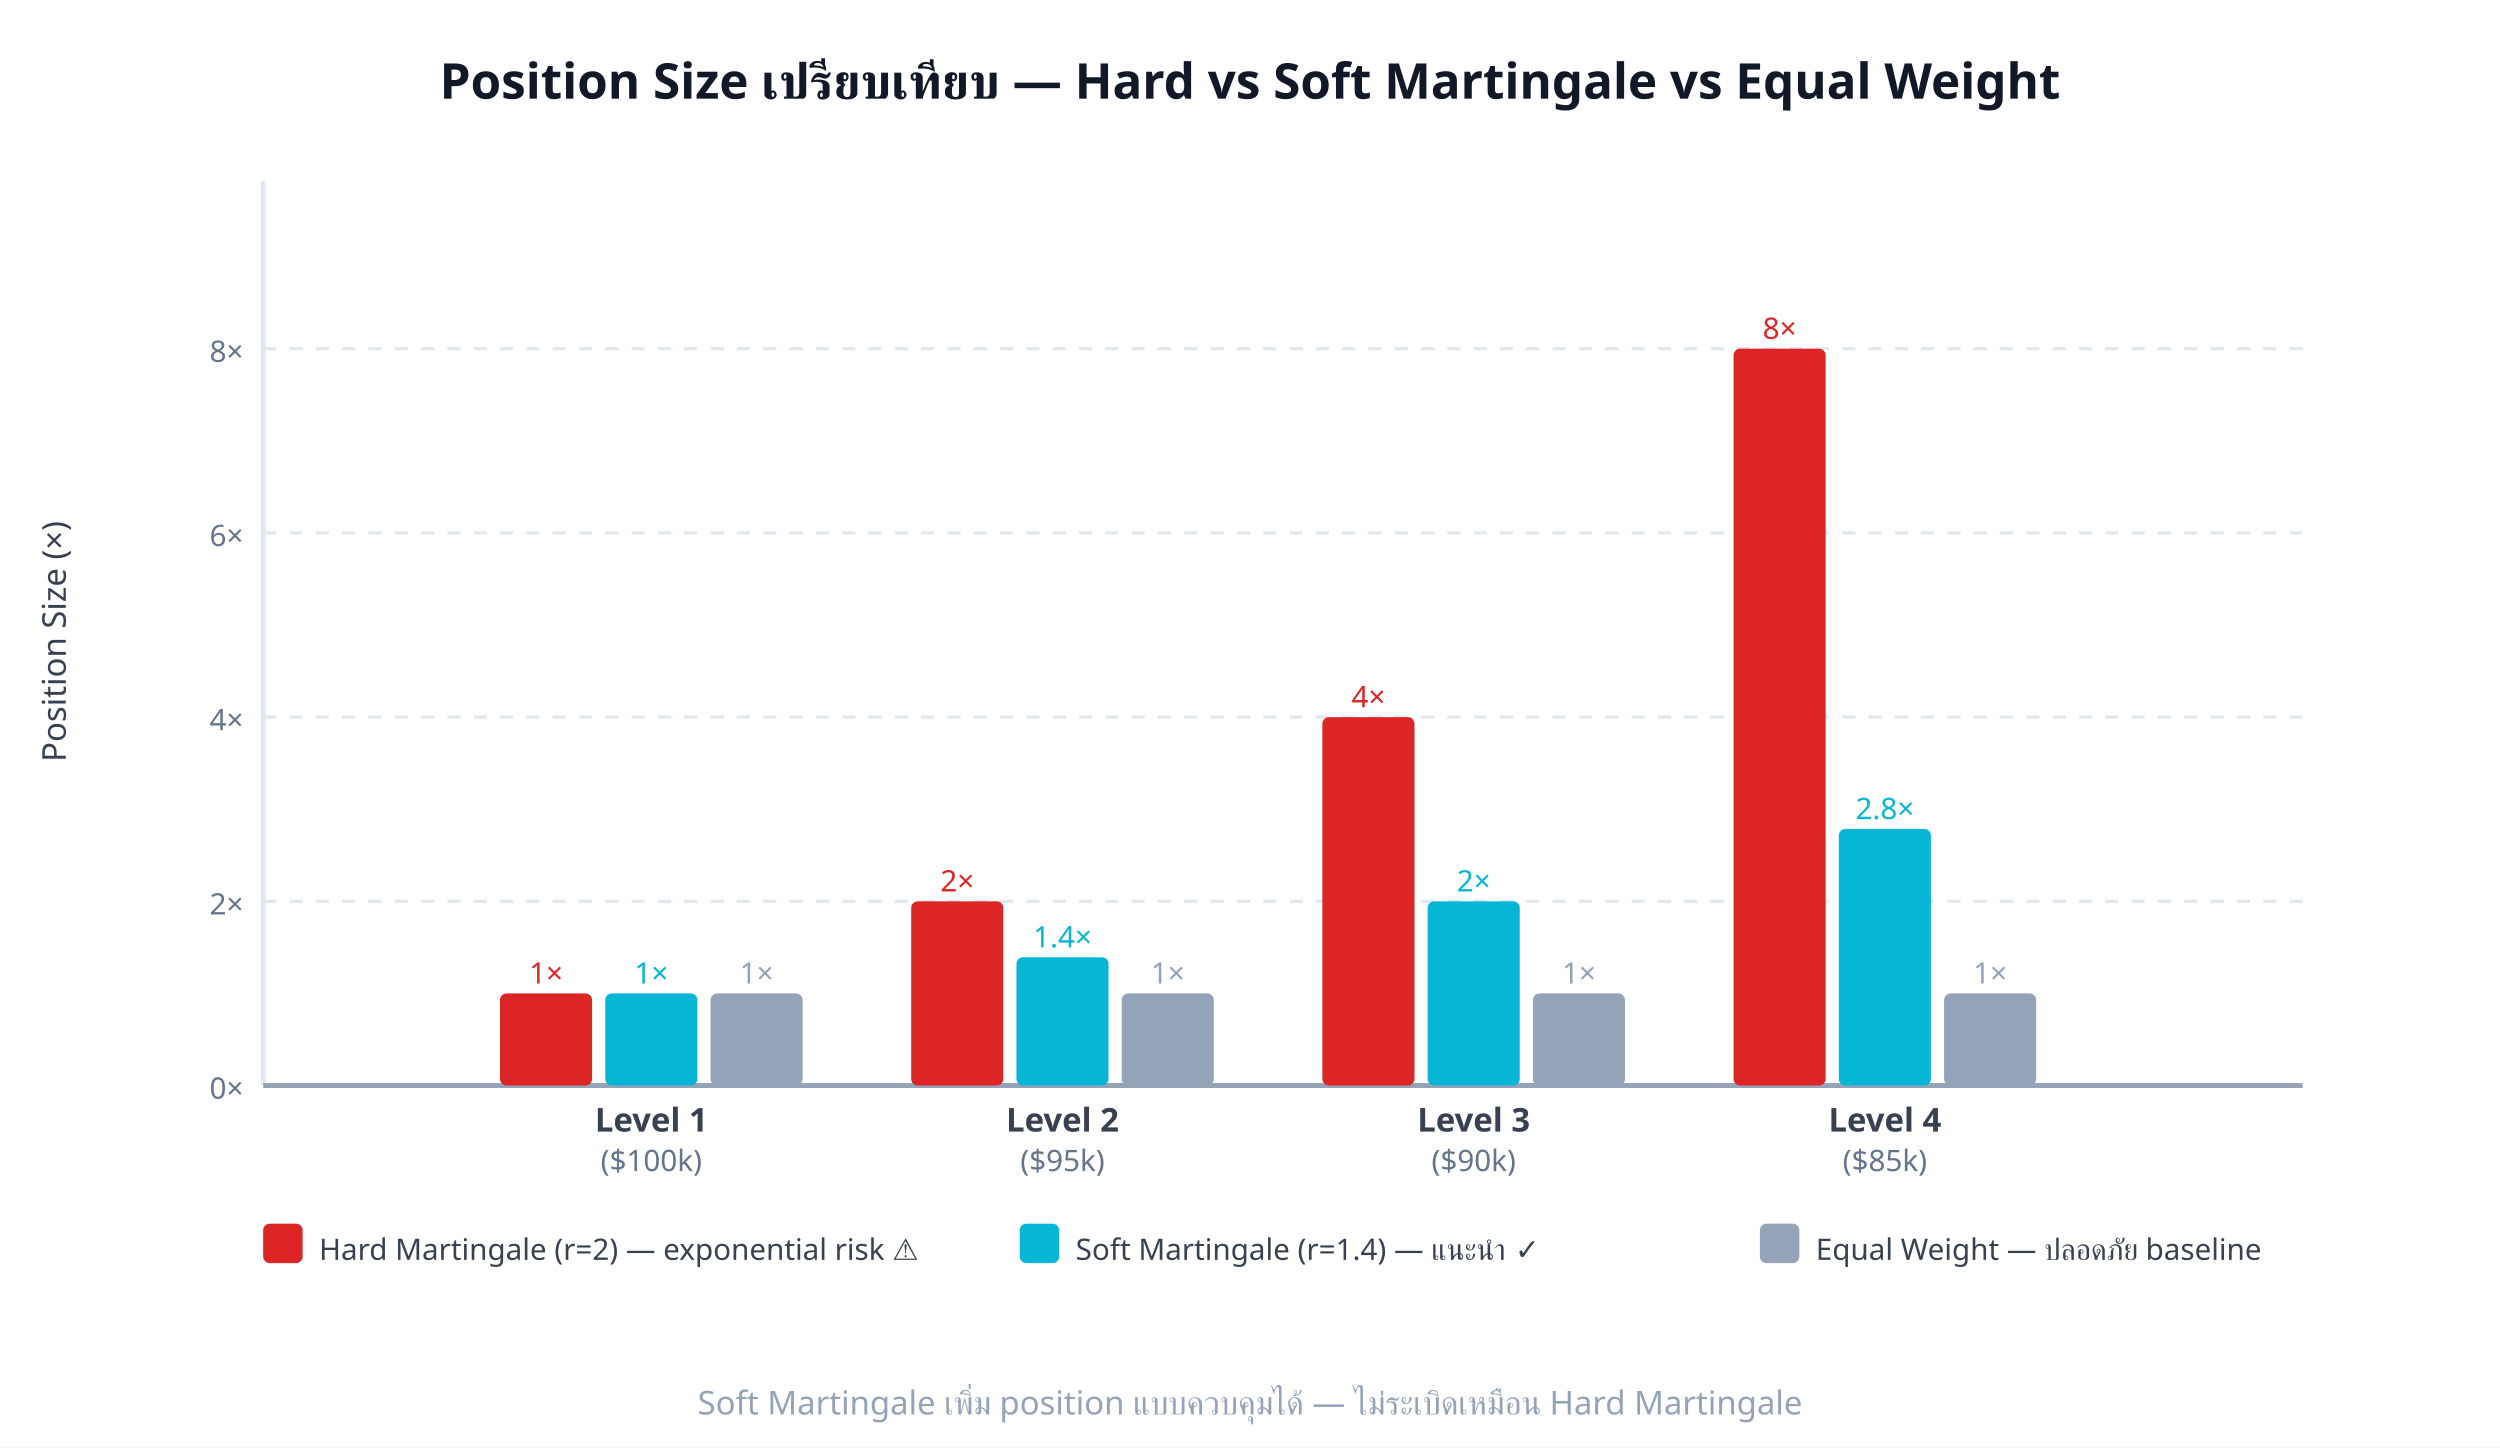
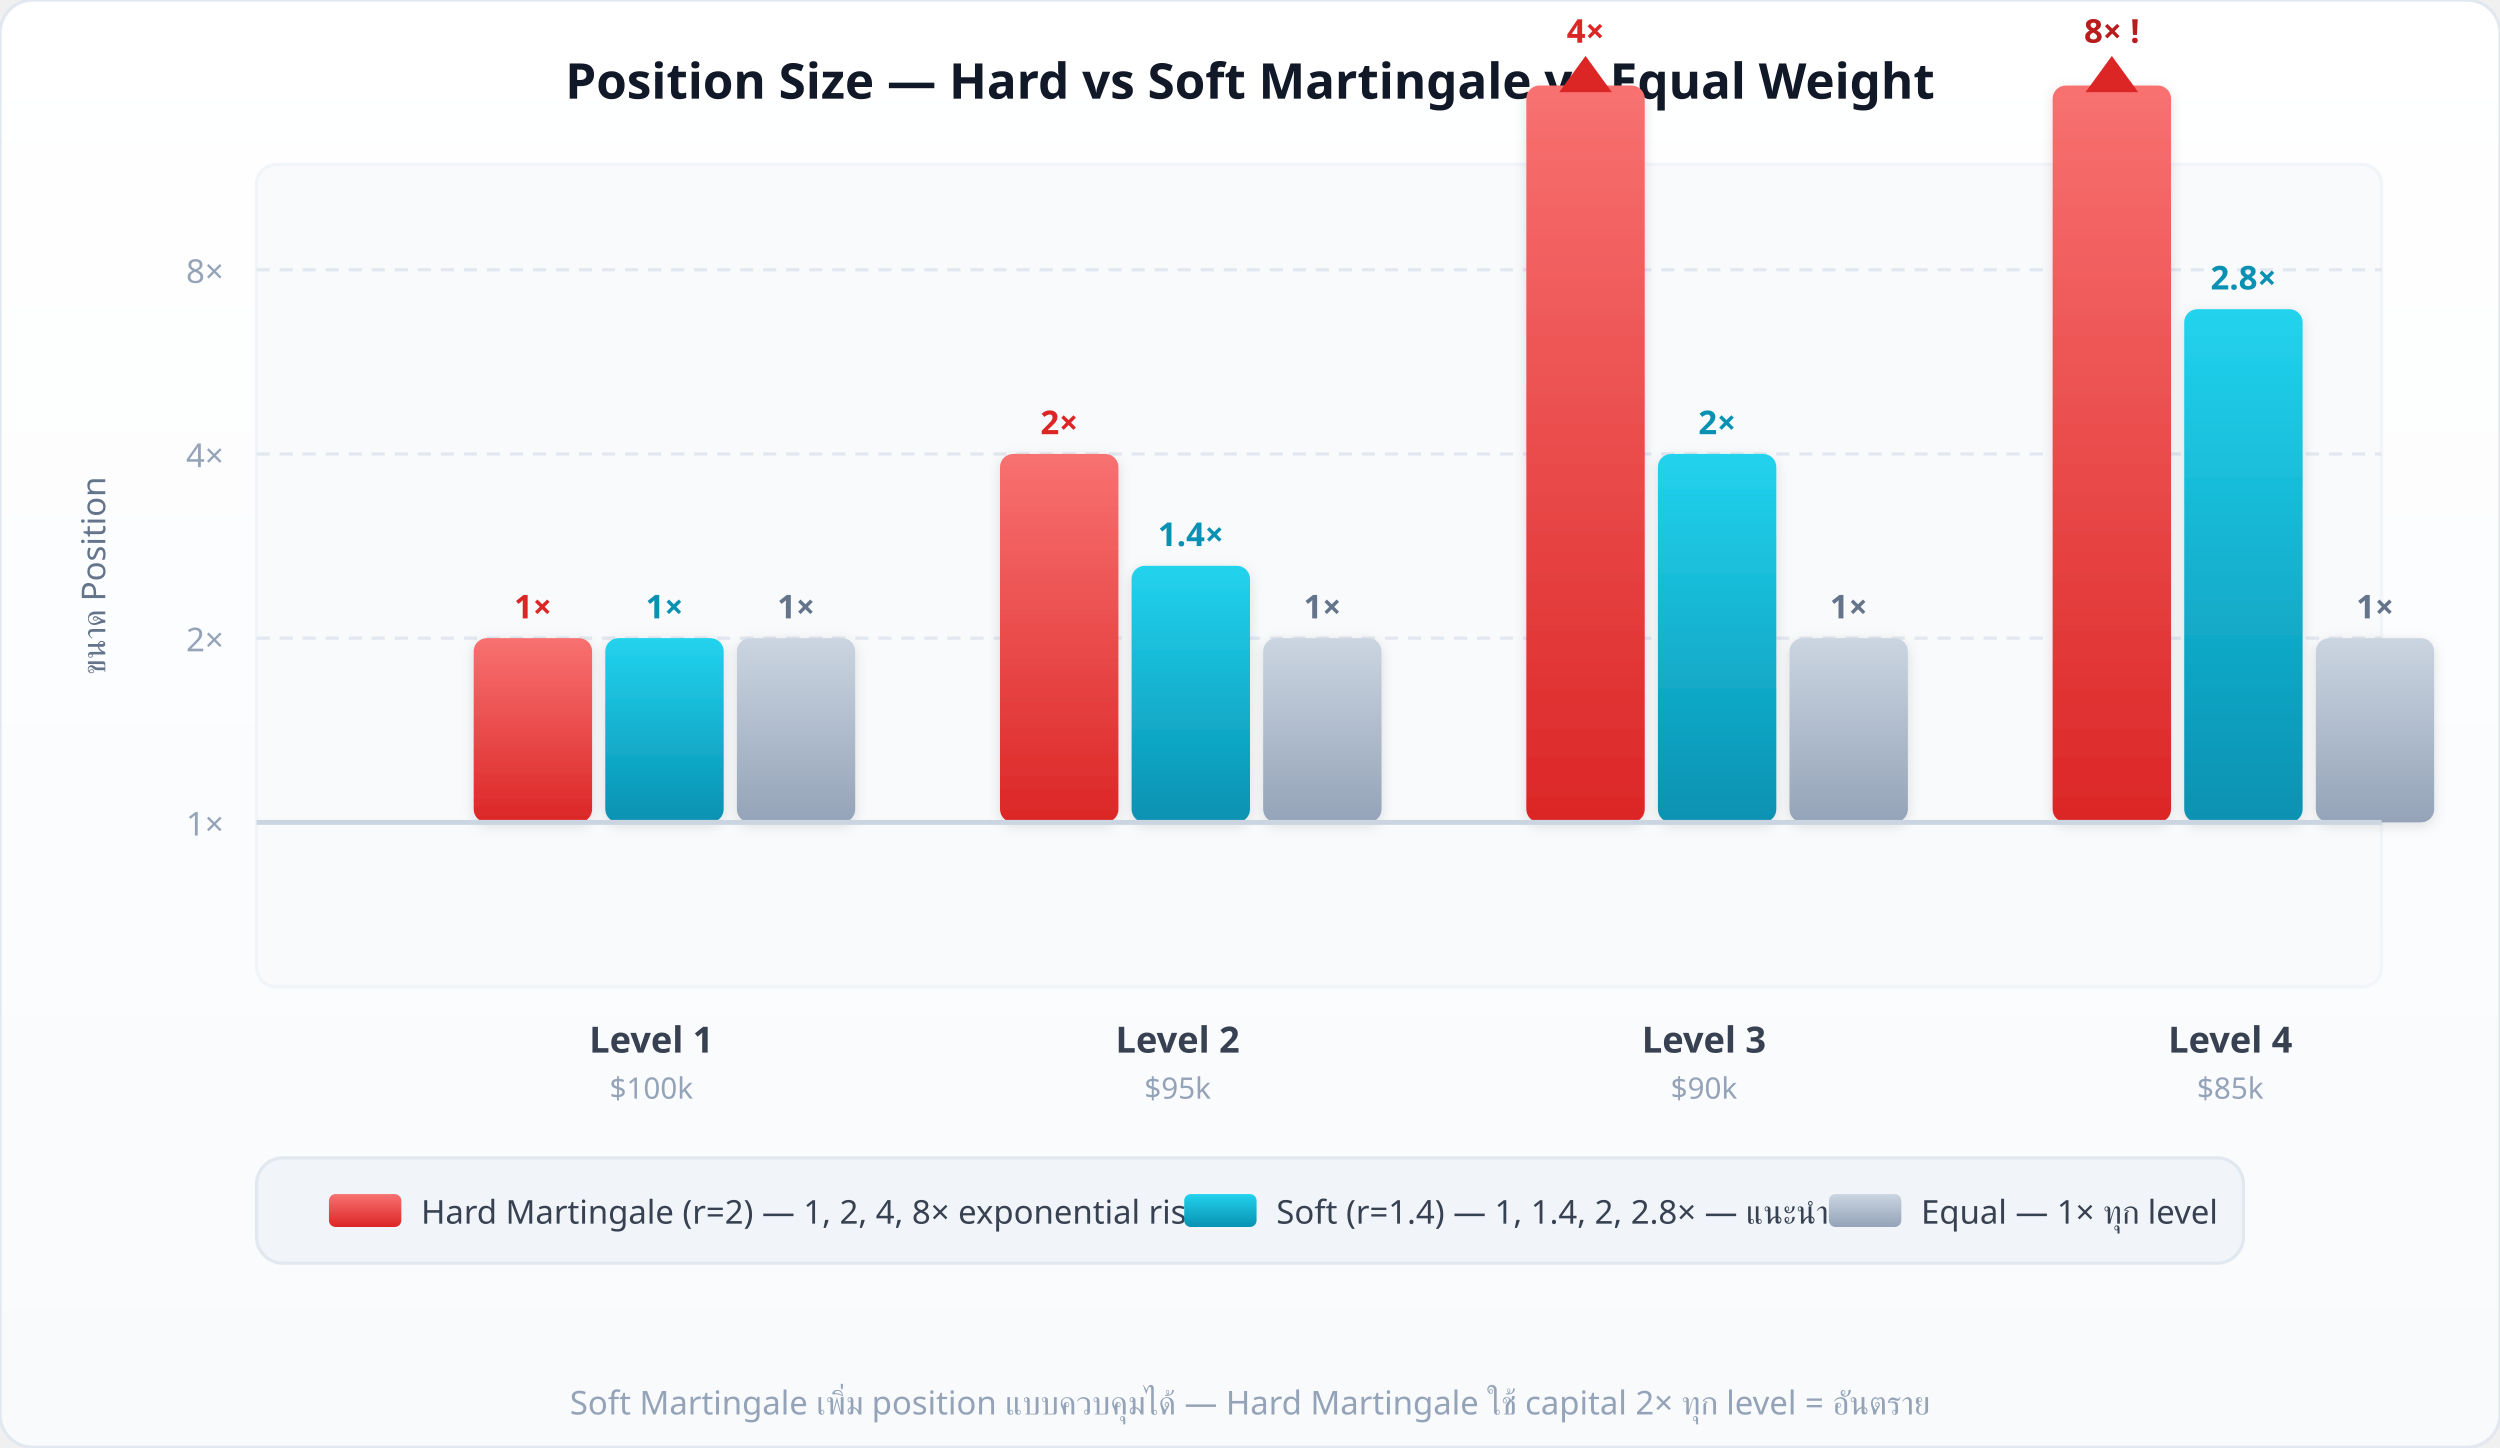
<svg xmlns="http://www.w3.org/2000/svg" viewBox="0 0 760 440" font-family="'Sarabun',sans-serif">
-   <rect width="760" height="440" fill="#ffffff" />
-   <text x="380" y="30" font-size="15" font-weight="700" fill="#111827" text-anchor="middle">Position Size เปรียบเทียบ — Hard vs Soft Martingale vs Equal Weight</text>
-   <line x1="80" y1="55" x2="80" y2="330" stroke="#e2e8f0" stroke-width="1.5" />
-   <line x1="80" y1="330" x2="700" y2="330" stroke="#94a3b8" stroke-width="1.5" />
-   <line x1="80" y1="274" x2="700" y2="274" stroke="#e2e8f0" stroke-width="1" stroke-dasharray="4,4" />
-   <line x1="80" y1="218" x2="700" y2="218" stroke="#e2e8f0" stroke-width="1" stroke-dasharray="4,4" />
-   <line x1="80" y1="162" x2="700" y2="162" stroke="#e2e8f0" stroke-width="1" stroke-dasharray="4,4" />
-   <line x1="80" y1="106" x2="700" y2="106" stroke="#e2e8f0" stroke-width="1" stroke-dasharray="4,4" />
-   <text x="74" y="334" font-size="9" fill="#64748b" text-anchor="end">0×</text>
-   <text x="74" y="278" font-size="9" fill="#64748b" text-anchor="end">2×</text>
-   <text x="74" y="222" font-size="9" fill="#64748b" text-anchor="end">4×</text>
-   <text x="74" y="166" font-size="9" fill="#64748b" text-anchor="end">6×</text>
-   <text x="74" y="110" font-size="9" fill="#64748b" text-anchor="end">8×</text>
-   <text x="20" y="195" font-size="10" fill="#374151" text-anchor="middle" transform="rotate(-90,20,195)">Position Size (×)</text>
-   <rect x="152" y="302" width="28" height="28" fill="#dc2626" rx="2" />
-   <text x="166" y="299" font-size="9" fill="#dc2626" text-anchor="middle">1×</text>
-   <rect x="184" y="302" width="28" height="28" fill="#06b6d4" rx="2" />
-   <text x="198" y="299" font-size="9" fill="#06b6d4" text-anchor="middle">1×</text>
-   <rect x="216" y="302" width="28" height="28" fill="#94a3b8" rx="2" />
-   <text x="230" y="299" font-size="9" fill="#94a3b8" text-anchor="middle">1×</text>
-   <rect x="277" y="274" width="28" height="56" fill="#dc2626" rx="2" />
-   <text x="291" y="271" font-size="9" fill="#dc2626" text-anchor="middle">2×</text>
-   <rect x="309" y="291" width="28" height="39" fill="#06b6d4" rx="2" />
-   <text x="323" y="288" font-size="9" fill="#06b6d4" text-anchor="middle">1.4×</text>
-   <rect x="341" y="302" width="28" height="28" fill="#94a3b8" rx="2" />
-   <text x="355" y="299" font-size="9" fill="#94a3b8" text-anchor="middle">1×</text>
-   <rect x="402" y="218" width="28" height="112" fill="#dc2626" rx="2" />
-   <text x="416" y="215" font-size="9" fill="#dc2626" text-anchor="middle">4×</text>
-   <rect x="434" y="274" width="28" height="56" fill="#06b6d4" rx="2" />
-   <text x="448" y="271" font-size="9" fill="#06b6d4" text-anchor="middle">2×</text>
-   <rect x="466" y="302" width="28" height="28" fill="#94a3b8" rx="2" />
-   <text x="480" y="299" font-size="9" fill="#94a3b8" text-anchor="middle">1×</text>
-   <rect x="527" y="106" width="28" height="224" fill="#dc2626" rx="2" />
-   <text x="541" y="103" font-size="9" fill="#dc2626" text-anchor="middle">8×</text>
-   <rect x="559" y="252" width="28" height="78" fill="#06b6d4" rx="2" />
-   <text x="573" y="249" font-size="9" fill="#06b6d4" text-anchor="middle">2.8×</text>
-   <rect x="591" y="302" width="28" height="28" fill="#94a3b8" rx="2" />
-   <text x="605" y="299" font-size="9" fill="#94a3b8" text-anchor="middle">1×</text>
-   <text x="198" y="344" font-size="10" fill="#374151" text-anchor="middle" font-weight="600">Level 1</text>
-   <text x="198" y="356" font-size="9" fill="#64748b" text-anchor="middle">($100k)</text>
-   <text x="323" y="344" font-size="10" fill="#374151" text-anchor="middle" font-weight="600">Level 2</text>
-   <text x="323" y="356" font-size="9" fill="#64748b" text-anchor="middle">($95k)</text>
-   <text x="448" y="344" font-size="10" fill="#374151" text-anchor="middle" font-weight="600">Level 3</text>
-   <text x="448" y="356" font-size="9" fill="#64748b" text-anchor="middle">($90k)</text>
-   <text x="573" y="344" font-size="10" fill="#374151" text-anchor="middle" font-weight="600">Level 4</text>
-   <text x="573" y="356" font-size="9" fill="#64748b" text-anchor="middle">($85k)</text>
-   <rect x="80" y="372" width="12" height="12" fill="#dc2626" rx="2" />
-   <text x="97" y="383" font-size="9" fill="#374151">Hard Martingale (r=2) — exponential risk ⚠</text>
-   <rect x="310" y="372" width="12" height="12" fill="#06b6d4" rx="2" />
-   <text x="327" y="383" font-size="9" fill="#374151">Soft Martingale (r=1.4) — แนะนำ ✓</text>
-   <rect x="535" y="372" width="12" height="12" fill="#94a3b8" rx="2" />
-   <text x="552" y="383" font-size="9" fill="#374151">Equal Weight — ปลอดภัย baseline</text>
-   <text x="380" y="430" font-size="10" fill="#94a3b8" text-anchor="middle">Soft Martingale เพิ่ม position แบบควบคุมได้ — ไม่ระเบิดเหมือน Hard Martingale</text>
+   <defs>
+     <filter id="shadow">
+       <feDropShadow dx="0" dy="2" stdDeviation="3" flood-color="#000" flood-opacity="0.10" />
+     </filter>
+     <filter id="bshadow">
+       <feDropShadow dx="0" dy="1" stdDeviation="2" flood-color="#000" flood-opacity="0.12" />
+     </filter>
+     <linearGradient id="gRed" x1="0" y1="0" x2="0" y2="1">
+       <stop offset="0%" stop-color="#f87171" />
+       <stop offset="100%" stop-color="#dc2626" />
+     </linearGradient>
+     <linearGradient id="gCyan" x1="0" y1="0" x2="0" y2="1">
+       <stop offset="0%" stop-color="#22d3ee" />
+       <stop offset="100%" stop-color="#0891b2" />
+     </linearGradient>
+     <linearGradient id="gSlate" x1="0" y1="0" x2="0" y2="1">
+       <stop offset="0%" stop-color="#cbd5e1" />
+       <stop offset="100%" stop-color="#94a3b8" />
+     </linearGradient>
+     <linearGradient id="gBg" x1="0" y1="0" x2="0" y2="1">
+       <stop offset="0%" stop-color="#ffffff" />
+       <stop offset="100%" stop-color="#f8fafc" />
+     </linearGradient>
+   </defs>
+   <rect width="760" height="440" fill="url(#gBg)" rx="10" stroke="#e2e8f0" stroke-width="1" />
+   <text x="380" y="30" text-anchor="middle" font-size="15" font-weight="700" fill="#111827">Position Size — Hard vs Soft Martingale vs Equal Weight</text>
+   <rect x="78" y="50" width="646" height="250" fill="#f9fafb" rx="6" stroke="#f1f5f9" stroke-width="1" />
+   <line x1="78" y1="250" x2="724" y2="250" stroke="#e2e8f0" stroke-width="1" />
+   <line x1="78" y1="194" x2="724" y2="194" stroke="#e2e8f0" stroke-width="1" stroke-dasharray="4,3" />
+   <line x1="78" y1="138" x2="724" y2="138" stroke="#e2e8f0" stroke-width="1" stroke-dasharray="4,3" />
+   <line x1="78" y1="82" x2="724" y2="82" stroke="#e2e8f0" stroke-width="1" stroke-dasharray="4,3" />
+   <text x="68" y="254" text-anchor="end" font-size="10" fill="#94a3b8">1×</text>
+   <text x="68" y="198" text-anchor="end" font-size="10" fill="#94a3b8">2×</text>
+   <text x="68" y="142" text-anchor="end" font-size="10" fill="#94a3b8">4×</text>
+   <text x="68" y="86" text-anchor="end" font-size="10" fill="#94a3b8">8×</text>
+   <text x="32" y="175" text-anchor="middle" font-size="10" fill="#64748b" transform="rotate(-90,32,175)">ขนาด Position</text>
+   <text x="198" y="320" text-anchor="middle" font-size="11" fill="#374151" font-weight="600">Level 1</text>
+   <text x="198" y="334" text-anchor="middle" font-size="9" fill="#94a3b8">$100k</text>
+   <text x="358" y="320" text-anchor="middle" font-size="11" fill="#374151" font-weight="600">Level 2</text>
+   <text x="358" y="334" text-anchor="middle" font-size="9" fill="#94a3b8">$95k</text>
+   <text x="518" y="320" text-anchor="middle" font-size="11" fill="#374151" font-weight="600">Level 3</text>
+   <text x="518" y="334" text-anchor="middle" font-size="9" fill="#94a3b8">$90k</text>
+   <text x="678" y="320" text-anchor="middle" font-size="11" fill="#374151" font-weight="600">Level 4</text>
+   <text x="678" y="334" text-anchor="middle" font-size="9" fill="#94a3b8">$85k</text>
+   <rect x="144" y="194" width="36" height="56" fill="url(#gRed)" rx="4" filter="url(#bshadow)" />
+   <text x="162" y="188" text-anchor="middle" font-size="10" font-weight="700" fill="#dc2626">1×</text>
+   <rect x="184" y="194" width="36" height="56" fill="url(#gCyan)" rx="4" filter="url(#bshadow)" />
+   <text x="202" y="188" text-anchor="middle" font-size="10" font-weight="700" fill="#0891b2">1×</text>
+   <rect x="224" y="194" width="36" height="56" fill="url(#gSlate)" rx="4" filter="url(#bshadow)" />
+   <text x="242" y="188" text-anchor="middle" font-size="10" font-weight="700" fill="#64748b">1×</text>
+   <rect x="304" y="138" width="36" height="112" fill="url(#gRed)" rx="4" filter="url(#bshadow)" />
+   <text x="322" y="132" text-anchor="middle" font-size="10" font-weight="700" fill="#dc2626">2×</text>
+   <rect x="344" y="172" width="36" height="78" fill="url(#gCyan)" rx="4" filter="url(#bshadow)" />
+   <text x="362" y="166" text-anchor="middle" font-size="10" font-weight="700" fill="#0891b2">1.4×</text>
+   <rect x="384" y="194" width="36" height="56" fill="url(#gSlate)" rx="4" filter="url(#bshadow)" />
+   <text x="402" y="188" text-anchor="middle" font-size="10" font-weight="700" fill="#64748b">1×</text>
+   <rect x="464" y="26" width="36" height="224" fill="url(#gRed)" rx="4" filter="url(#bshadow)" />
+   <polygon points="482,17 474,28 490,28" fill="#dc2626" />
+   <text x="482" y="13" text-anchor="middle" font-size="10" font-weight="800" fill="#dc2626">4×</text>
+   <rect x="504" y="138" width="36" height="112" fill="url(#gCyan)" rx="4" filter="url(#bshadow)" />
+   <text x="522" y="132" text-anchor="middle" font-size="10" font-weight="700" fill="#0891b2">2×</text>
+   <rect x="544" y="194" width="36" height="56" fill="url(#gSlate)" rx="4" filter="url(#bshadow)" />
+   <text x="562" y="188" text-anchor="middle" font-size="10" font-weight="700" fill="#64748b">1×</text>
+   <rect x="624" y="26" width="36" height="224" fill="url(#gRed)" rx="4" filter="url(#bshadow)" />
+   <polygon points="642,17 634,28 650,28" fill="#dc2626" />
+   <text x="642" y="13" text-anchor="middle" font-size="10" font-weight="800" fill="#b91c1c">8× !</text>
+   <rect x="664" y="94" width="36" height="156" fill="url(#gCyan)" rx="4" filter="url(#bshadow)" />
+   <text x="682" y="88" text-anchor="middle" font-size="10" font-weight="700" fill="#0891b2">2.8×</text>
+   <rect x="704" y="194" width="36" height="56" fill="url(#gSlate)" rx="4" filter="url(#bshadow)" />
+   <text x="722" y="188" text-anchor="middle" font-size="10" font-weight="700" fill="#64748b">1×</text>
+   <line x1="78" y1="250" x2="724" y2="250" stroke="#cbd5e1" stroke-width="1.5" />
+   <rect x="78" y="352" width="604" height="32" fill="#f1f5f9" rx="8" stroke="#e2e8f0" stroke-width="1" />
+   <rect x="100" y="363" width="22" height="10" fill="url(#gRed)" rx="2" />
+   <text x="128" y="372" font-size="10" fill="#374151">Hard Martingale (r=2) — 1, 2, 4, 8× exponential risk</text>
+   <rect x="360" y="363" width="22" height="10" fill="url(#gCyan)" rx="2" />
+   <text x="388" y="372" font-size="10" fill="#374151">Soft (r=1.4) — 1, 1.4, 2, 2.8× — แนะนำ</text>
+   <rect x="556" y="363" width="22" height="10" fill="url(#gSlate)" rx="2" />
+   <text x="584" y="372" font-size="10" fill="#374151">Equal — 1× ทุก level</text>
+   <text x="380" y="430" text-anchor="middle" font-size="10" fill="#94a3b8">Soft Martingale เพิ่ม position แบบควบคุมได้ — Hard Martingale ใช้ capital 2× ทุก level = อันตราย</text>
</svg>
